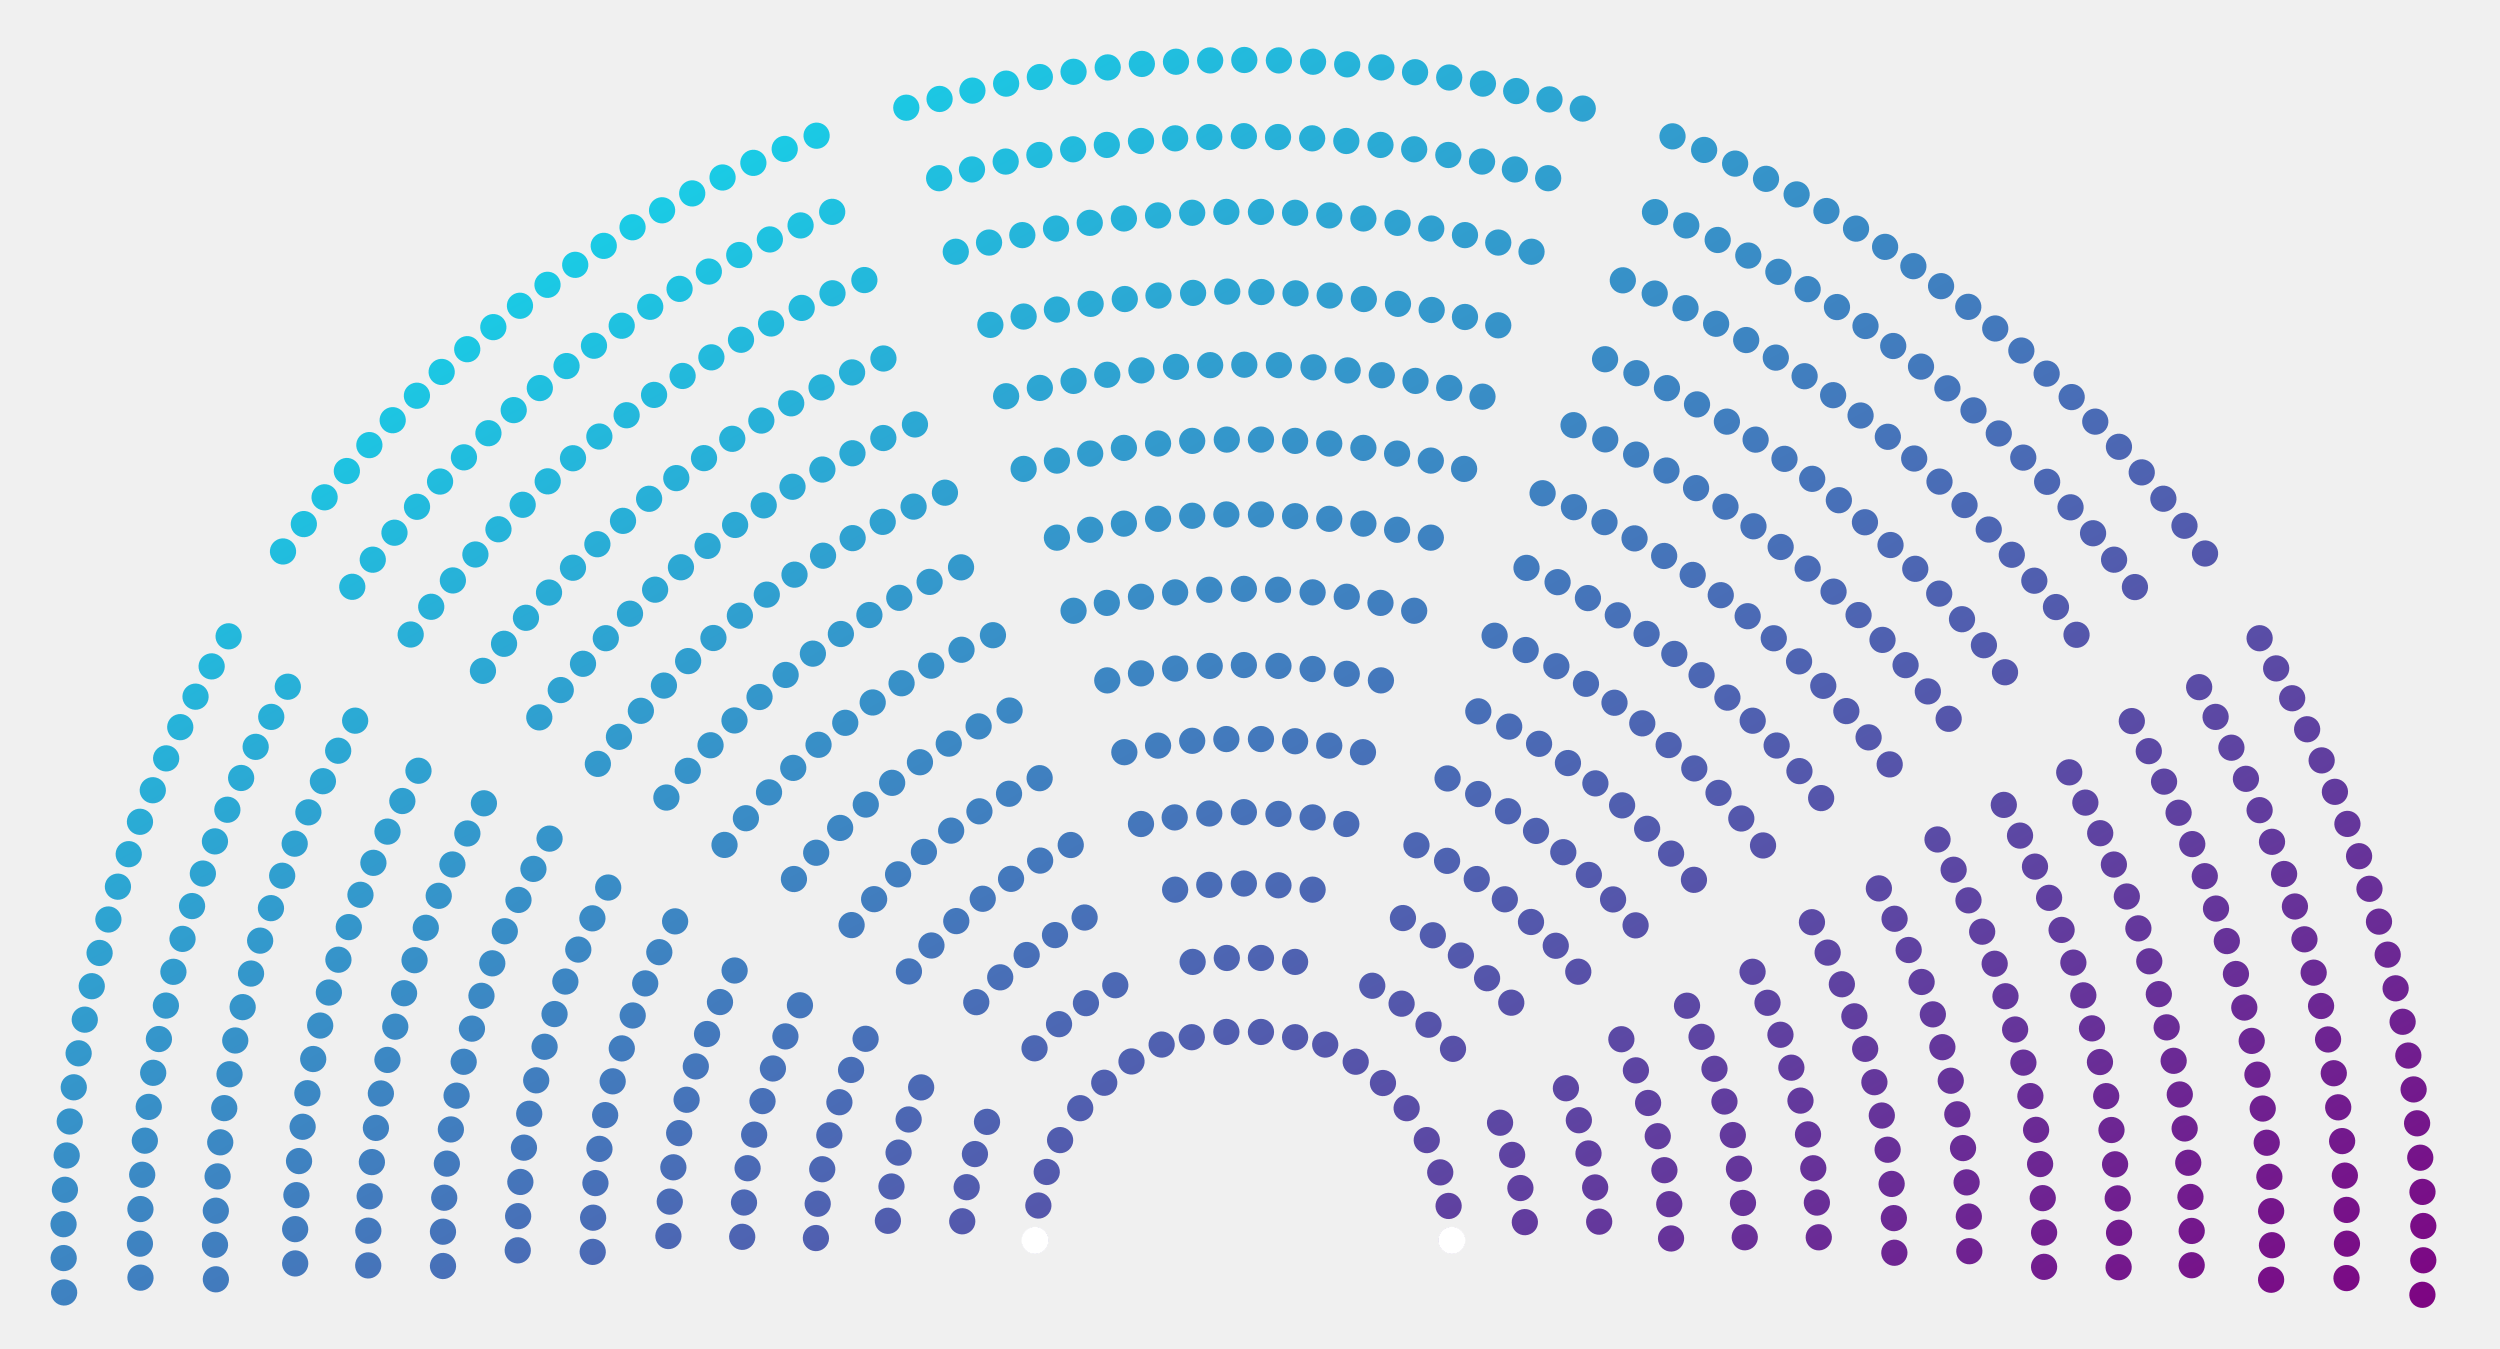
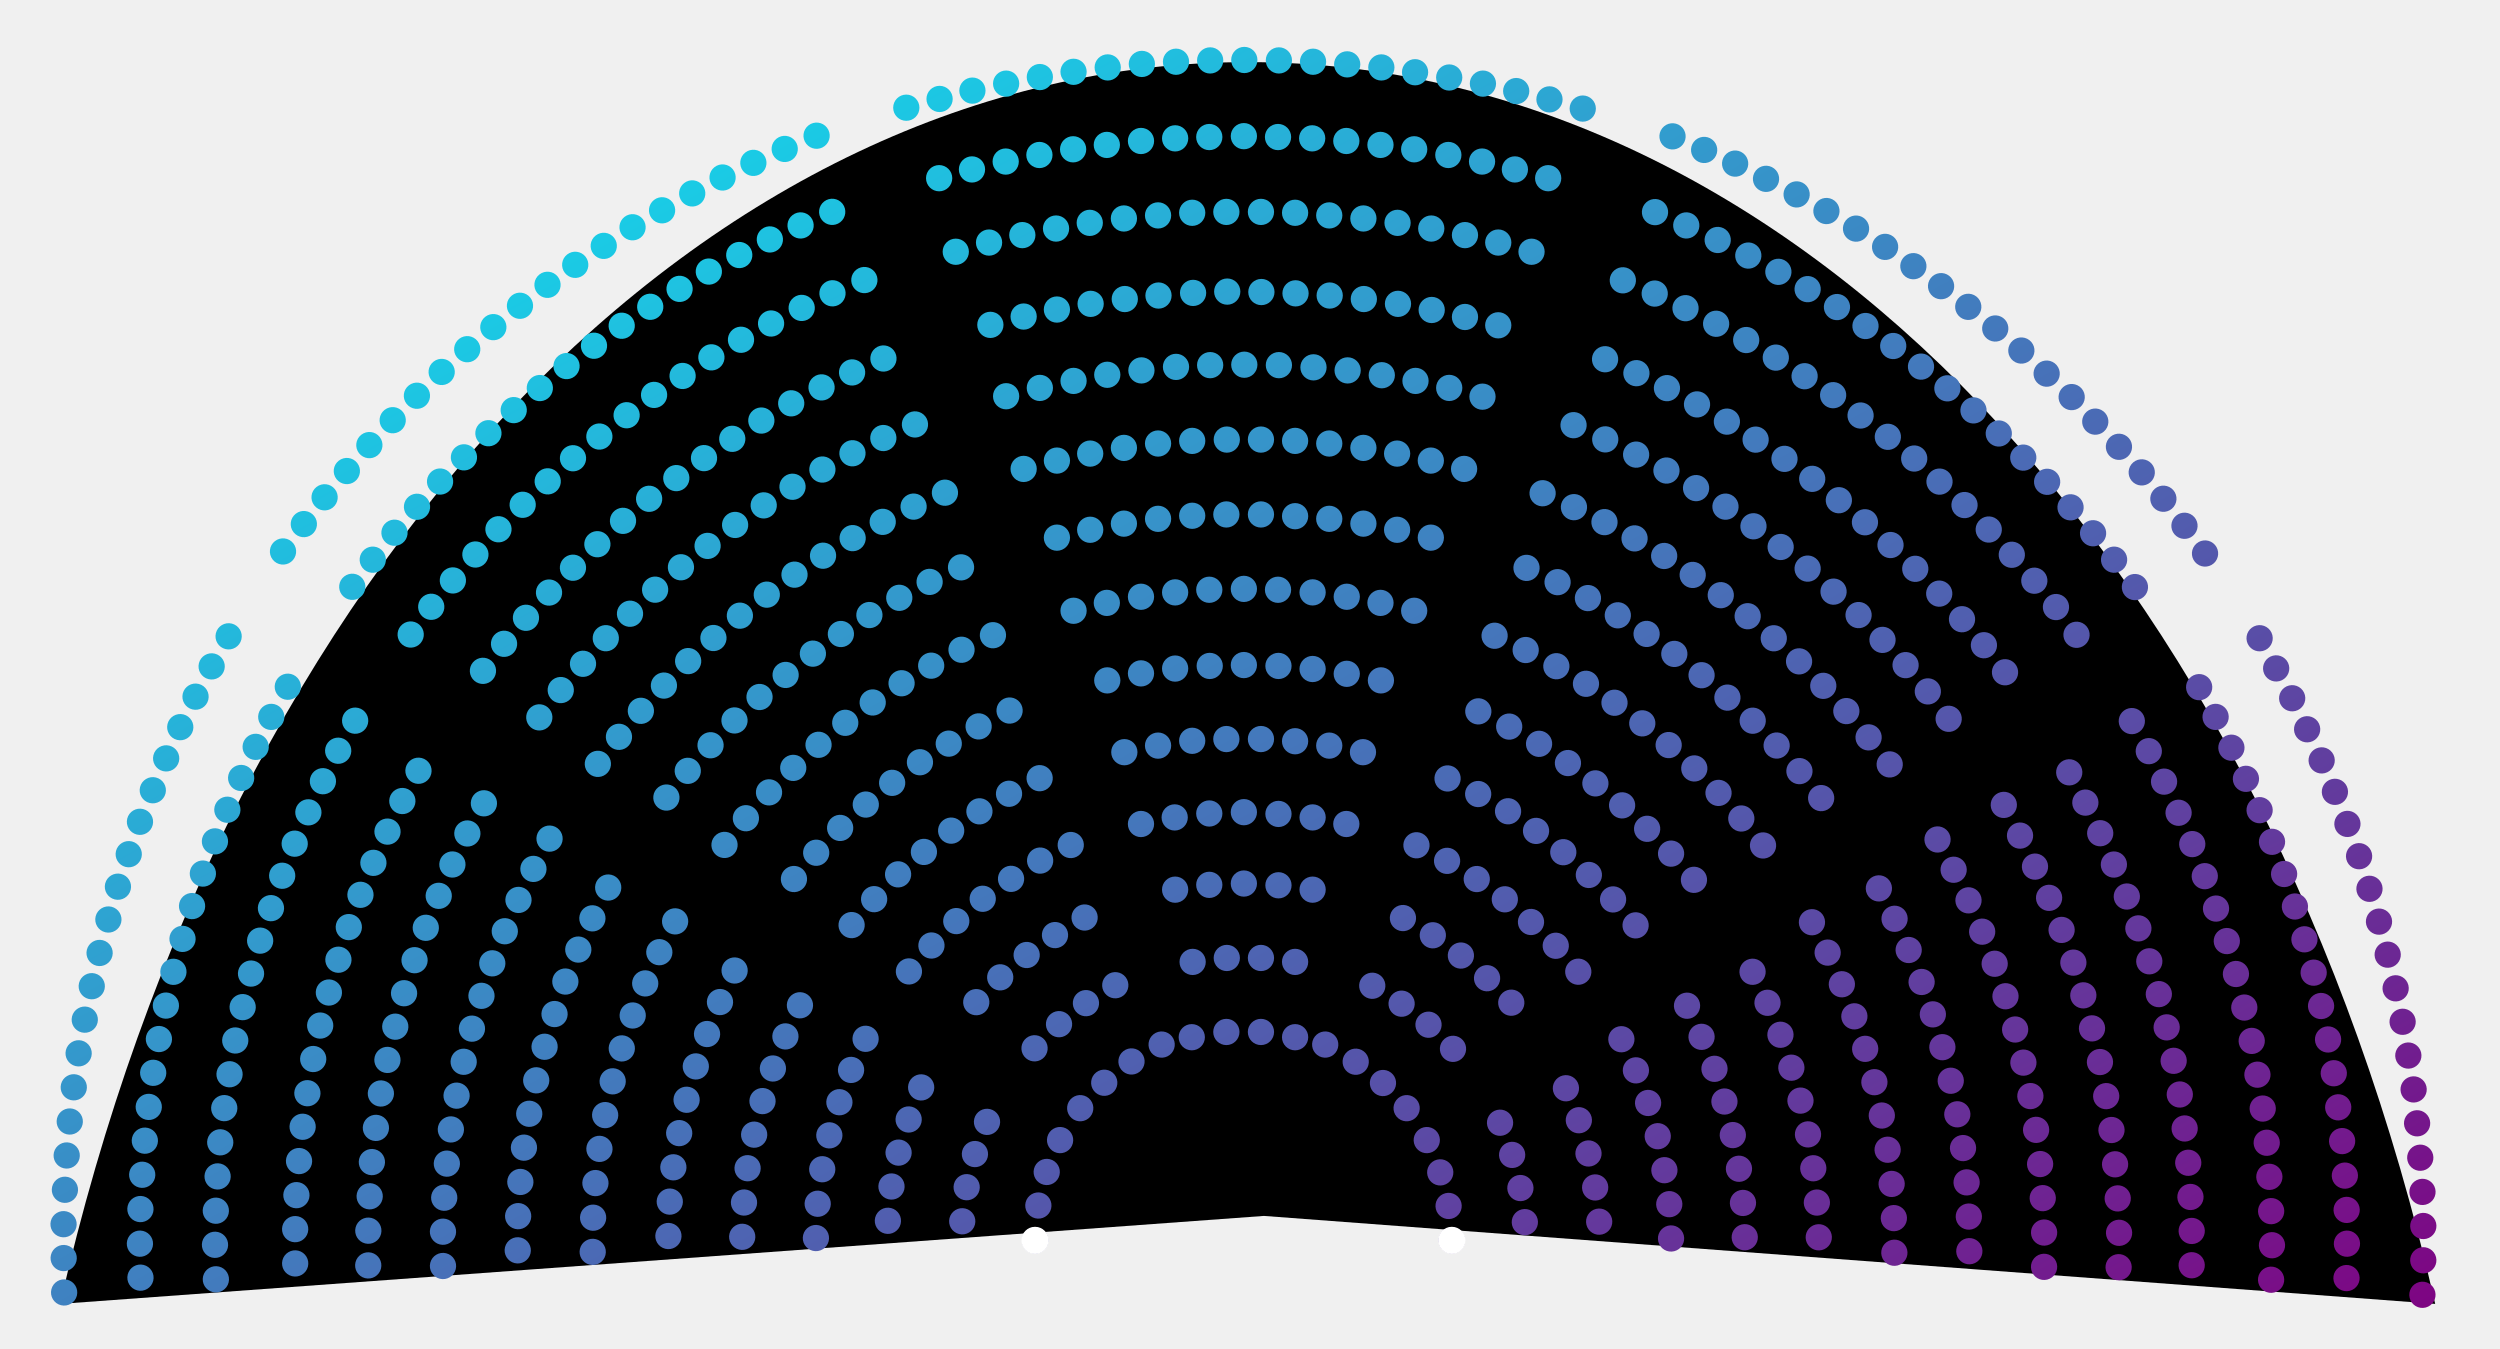
<svg xmlns="http://www.w3.org/2000/svg" viewBox="0 0 571 308" height="100%">
  <defs>
    <linearGradient id="myGradient" x1="0%" y1="0%" x2="100%" y2="100%">
      <stop offset="0%" stop-color="cyan" />
      <stop offset="100%" stop-color="purple" />
    </linearGradient>
    <g id="a" r="20">
      <circle cx="244.2" cy="226.9" r="3" />
      <circle cx="252.1" cy="225.7" r="3" />
      <circle cx="260" cy="225.7" r="3" />
      <circle cx="267.8" cy="226.9" r="3" />
      <circle cx="244.4" cy="209.7" r="3" />
      <circle cx="252.2" cy="208.8" r="3" />
      <circle cx="260" cy="208.8" r="3" />
      <circle cx="267.8" cy="209.7" r="3" />
      <circle cx="240.4" cy="193.2" r="3" />
      <circle cx="248.2" cy="192.1" r="3" />
      <circle cx="256.1" cy="191.8" r="3" />
      <circle cx="264" cy="192.2" r="3" />
      <circle cx="271.8" cy="193.2" r="3" />
      <circle cx="232.6" cy="178.2" r="3" />
      <circle cx="240.3" cy="176.7" r="3" />
      <circle cx="248.2" cy="175.8" r="3" />
      <circle cx="256.1" cy="175.5" r="3" />
      <circle cx="264" cy="175.9" r="3" />
      <circle cx="271.8" cy="176.7" r="3" />
      <circle cx="279.5" cy="178.2" r="3" />
      <circle cx="228.8" cy="161.8" r="3" />
      <circle cx="236.5" cy="160.3" r="3" />
      <circle cx="244.3" cy="159.2" r="3" />
      <circle cx="252.1" cy="158.8" r="3" />
      <circle cx="260" cy="158.8" r="3" />
      <circle cx="267.8" cy="159.3" r="3" />
      <circle cx="275.6" cy="160.3" r="3" />
      <circle cx="283.3" cy="161.8" r="3" />
      <circle cx="224.9" cy="145.4" r="3" />
      <circle cx="232.6" cy="143.8" r="3" />
      <circle cx="240.4" cy="142.7" r="3" />
      <circle cx="248.3" cy="142.1" r="3" />
      <circle cx="256.1" cy="141.9" r="3" />
      <circle cx="264" cy="142.1" r="3" />
      <circle cx="271.8" cy="142.8" r="3" />
      <circle cx="279.6" cy="143.9" r="3" />
      <circle cx="287.4" cy="145.4" r="3" />
      <circle cx="217.2" cy="129.5" r="3" />
      <circle cx="224.8" cy="127.7" r="3" />
      <circle cx="232.6" cy="126.3" r="3" />
      <circle cx="240.4" cy="125.3" r="3" />
      <circle cx="248.2" cy="124.7" r="3" />
      <circle cx="256.1" cy="124.5" r="3" />
      <circle cx="263.9" cy="124.7" r="3" />
      <circle cx="271.8" cy="125.3" r="3" />
      <circle cx="279.6" cy="126.3" r="3" />
      <circle cx="287.3" cy="127.7" r="3" />
      <circle cx="295" cy="129.5" r="3" />
      <circle cx="213.4" cy="112.8" r="3" />
      <circle cx="221" cy="111" r="3" />
      <circle cx="228.7" cy="109.6" r="3" />
      <circle cx="236.5" cy="108.5" r="3" />
      <circle cx="244.3" cy="107.8" r="3" />
      <circle cx="252.1" cy="107.5" r="3" />
      <circle cx="260" cy="107.5" r="3" />
      <circle cx="267.8" cy="107.9" r="3" />
      <circle cx="275.6" cy="108.5" r="3" />
      <circle cx="283.4" cy="109.6" r="3" />
      <circle cx="291.1" cy="111" r="3" />
      <circle cx="298.8" cy="112.8" r="3" />
      <circle cx="205.8" cy="97.1" r="3" />
      <circle cx="213.4" cy="95.2" r="3" />
      <circle cx="221" cy="93.6" r="3" />
      <circle cx="228.7" cy="92.3" r="3" />
      <circle cx="236.5" cy="91.3" r="3" />
      <circle cx="244.3" cy="90.7" r="3" />
      <circle cx="252.2" cy="90.4" r="3" />
      <circle cx="260" cy="90.4" r="3" />
      <circle cx="267.8" cy="90.7" r="3" />
      <circle cx="275.6" cy="91.3" r="3" />
      <circle cx="283.4" cy="92.3" r="3" />
      <circle cx="291.1" cy="93.6" r="3" />
      <circle cx="298.8" cy="95.2" r="3" />
      <circle cx="306.4" cy="97.1" r="3" />
      <circle cx="201.8" cy="80.5" r="3" />
      <circle cx="209.5" cy="78.6" r="3" />
      <circle cx="217.2" cy="77" r="3" />
      <circle cx="224.9" cy="75.6" r="3" />
      <circle cx="232.7" cy="74.6" r="3" />
      <circle cx="240.6" cy="73.8" r="3" />
      <circle cx="248.4" cy="73.4" r="3" />
      <circle cx="256.2" cy="73.3" r="3" />
      <circle cx="264.1" cy="73.4" r="3" />
      <circle cx="272" cy="73.9" r="3" />
      <circle cx="279.8" cy="74.6" r="3" />
      <circle cx="287.6" cy="75.7" r="3" />
      <circle cx="295.3" cy="77" r="3" />
      <circle cx="303" cy="78.6" r="3" />
      <circle cx="310.6" cy="80.6" r="3" />
      <circle cx="198.2" cy="64.2" r="3" />
      <circle cx="205.8" cy="62.3" r="3" />
      <circle cx="213.4" cy="60.7" r="3" />
      <circle cx="221.1" cy="59.4" r="3" />
      <circle cx="228.9" cy="58.3" r="3" />
      <circle cx="236.6" cy="57.5" r="3" />
      <circle cx="244.5" cy="56.9" r="3" />
      <circle cx="252.3" cy="56.6" r="3" />
      <circle cx="260.1" cy="56.7" r="3" />
      <circle cx="267.9" cy="57" r="3" />
      <circle cx="275.7" cy="57.5" r="3" />
      <circle cx="283.5" cy="58.3" r="3" />
      <circle cx="291.3" cy="59.4" r="3" />
      <circle cx="299" cy="60.8" r="3" />
      <circle cx="306.6" cy="62.4" r="3" />
      <circle cx="314.2" cy="64.3" r="3" />
      <circle cx="190.3" cy="47.5" r="3" />
      <circle cx="197.9" cy="45.4" r="3" />
      <circle cx="205.5" cy="43.7" r="3" />
      <circle cx="213.2" cy="42.2" r="3" />
      <circle cx="220.9" cy="40.9" r="3" />
      <circle cx="228.7" cy="39.9" r="3" />
      <circle cx="236.5" cy="39.2" r="3" />
      <circle cx="244.3" cy="38.6" r="3" />
      <circle cx="252.1" cy="38.4" r="3" />
      <circle cx="260" cy="38.4" r="3" />
      <circle cx="267.8" cy="38.6" r="3" />
      <circle cx="275.6" cy="39.2" r="3" />
      <circle cx="283.4" cy="39.9" r="3" />
      <circle cx="291.2" cy="40.9" r="3" />
      <circle cx="298.9" cy="42.2" r="3" />
      <circle cx="306.6" cy="43.7" r="3" />
      <circle cx="314.2" cy="45.4" r="3" />
      <circle cx="321.8" cy="47.5" r="3" />
      <circle cx="186.5" cy="30.7" r="3" />
      <circle cx="194" cy="28.7" r="3" />
      <circle cx="201.7" cy="26.9" r="3" />
      <circle cx="209.4" cy="25.4" r="3" />
      <circle cx="217.1" cy="24.1" r="3" />
      <circle cx="224.8" cy="23.1" r="3" />
      <circle cx="232.6" cy="22.2" r="3" />
      <circle cx="240.4" cy="21.6" r="3" />
      <circle cx="248.2" cy="21.3" r="3" />
      <circle cx="256.1" cy="21.1" r="3" />
      <circle cx="263.9" cy="21.3" r="3" />
      <circle cx="271.7" cy="21.6" r="3" />
      <circle cx="279.5" cy="22.2" r="3" />
      <circle cx="287.3" cy="23.1" r="3" />
      <circle cx="295" cy="24.1" r="3" />
      <circle cx="302.8" cy="25.4" r="3" />
      <circle cx="310.5" cy="26.9" r="3" />
      <circle cx="318" cy="28.7" r="3" />
      <circle cx="325.6" cy="30.7" r="3" />
      <circle cx="179" cy="14.6" r="3" />
      <circle cx="186.6" cy="12.6" r="3" />
      <circle cx="194.1" cy="10.7" r="3" />
      <circle cx="201.8" cy="9.1" r="3" />
      <circle cx="209.5" cy="7.6" r="3" />
      <circle cx="217.2" cy="6.4" r="3" />
      <circle cx="225" cy="5.4" r="3" />
      <circle cx="232.8" cy="4.6" r="3" />
      <circle cx="240.6" cy="4.1" r="3" />
      <circle cx="248.4" cy="3.8" r="3" />
      <circle cx="256.2" cy="3.7" r="3" />
      <circle cx="264.1" cy="3.8" r="3" />
      <circle cx="271.9" cy="4.1" r="3" />
      <circle cx="279.7" cy="4.7" r="3" />
      <circle cx="287.5" cy="5.4" r="3" />
      <circle cx="295.2" cy="6.5" r="3" />
      <circle cx="303" cy="7.7" r="3" />
      <circle cx="310.7" cy="9.1" r="3" />
      <circle cx="318.3" cy="10.8" r="3" />
      <circle cx="325.9" cy="12.7" r="3" />
      <circle cx="333.5" cy="14.8" r="3" />
    </g>
    <g id="l" transform="translate(28, 10)">
      <use href="#a" />
      <use href="#a" transform="rotate(38 257 272)" />
      <use href="#a" transform="rotate(-38 255 272)" />
      <use href="#a" transform="rotate(76 256 273)" />
      <use href="#a" transform="rotate(-76 256 273)" />
    </g>
    <mask id="mask">
      <use href="#l" fill="white" />
    </mask>
  </defs>
+   <svg viewBox="-13 0 540 272">
+     <path d="M 0 272 A 270 390 0 0 1 513 272 L 260 253" fill="rgba (255,255,255,0.7)" stroke="none" />
+   </svg>
  <rect width="564" height="308" fill="url(#myGradient)" mask="url(#mask)" />
  <circle cx="236.4" cy="283.3" fill="white" r="3.1" class="m" />
  <circle cx="331.6" cy="283.3" fill="white" r="3.1" class="m" />
</svg>
